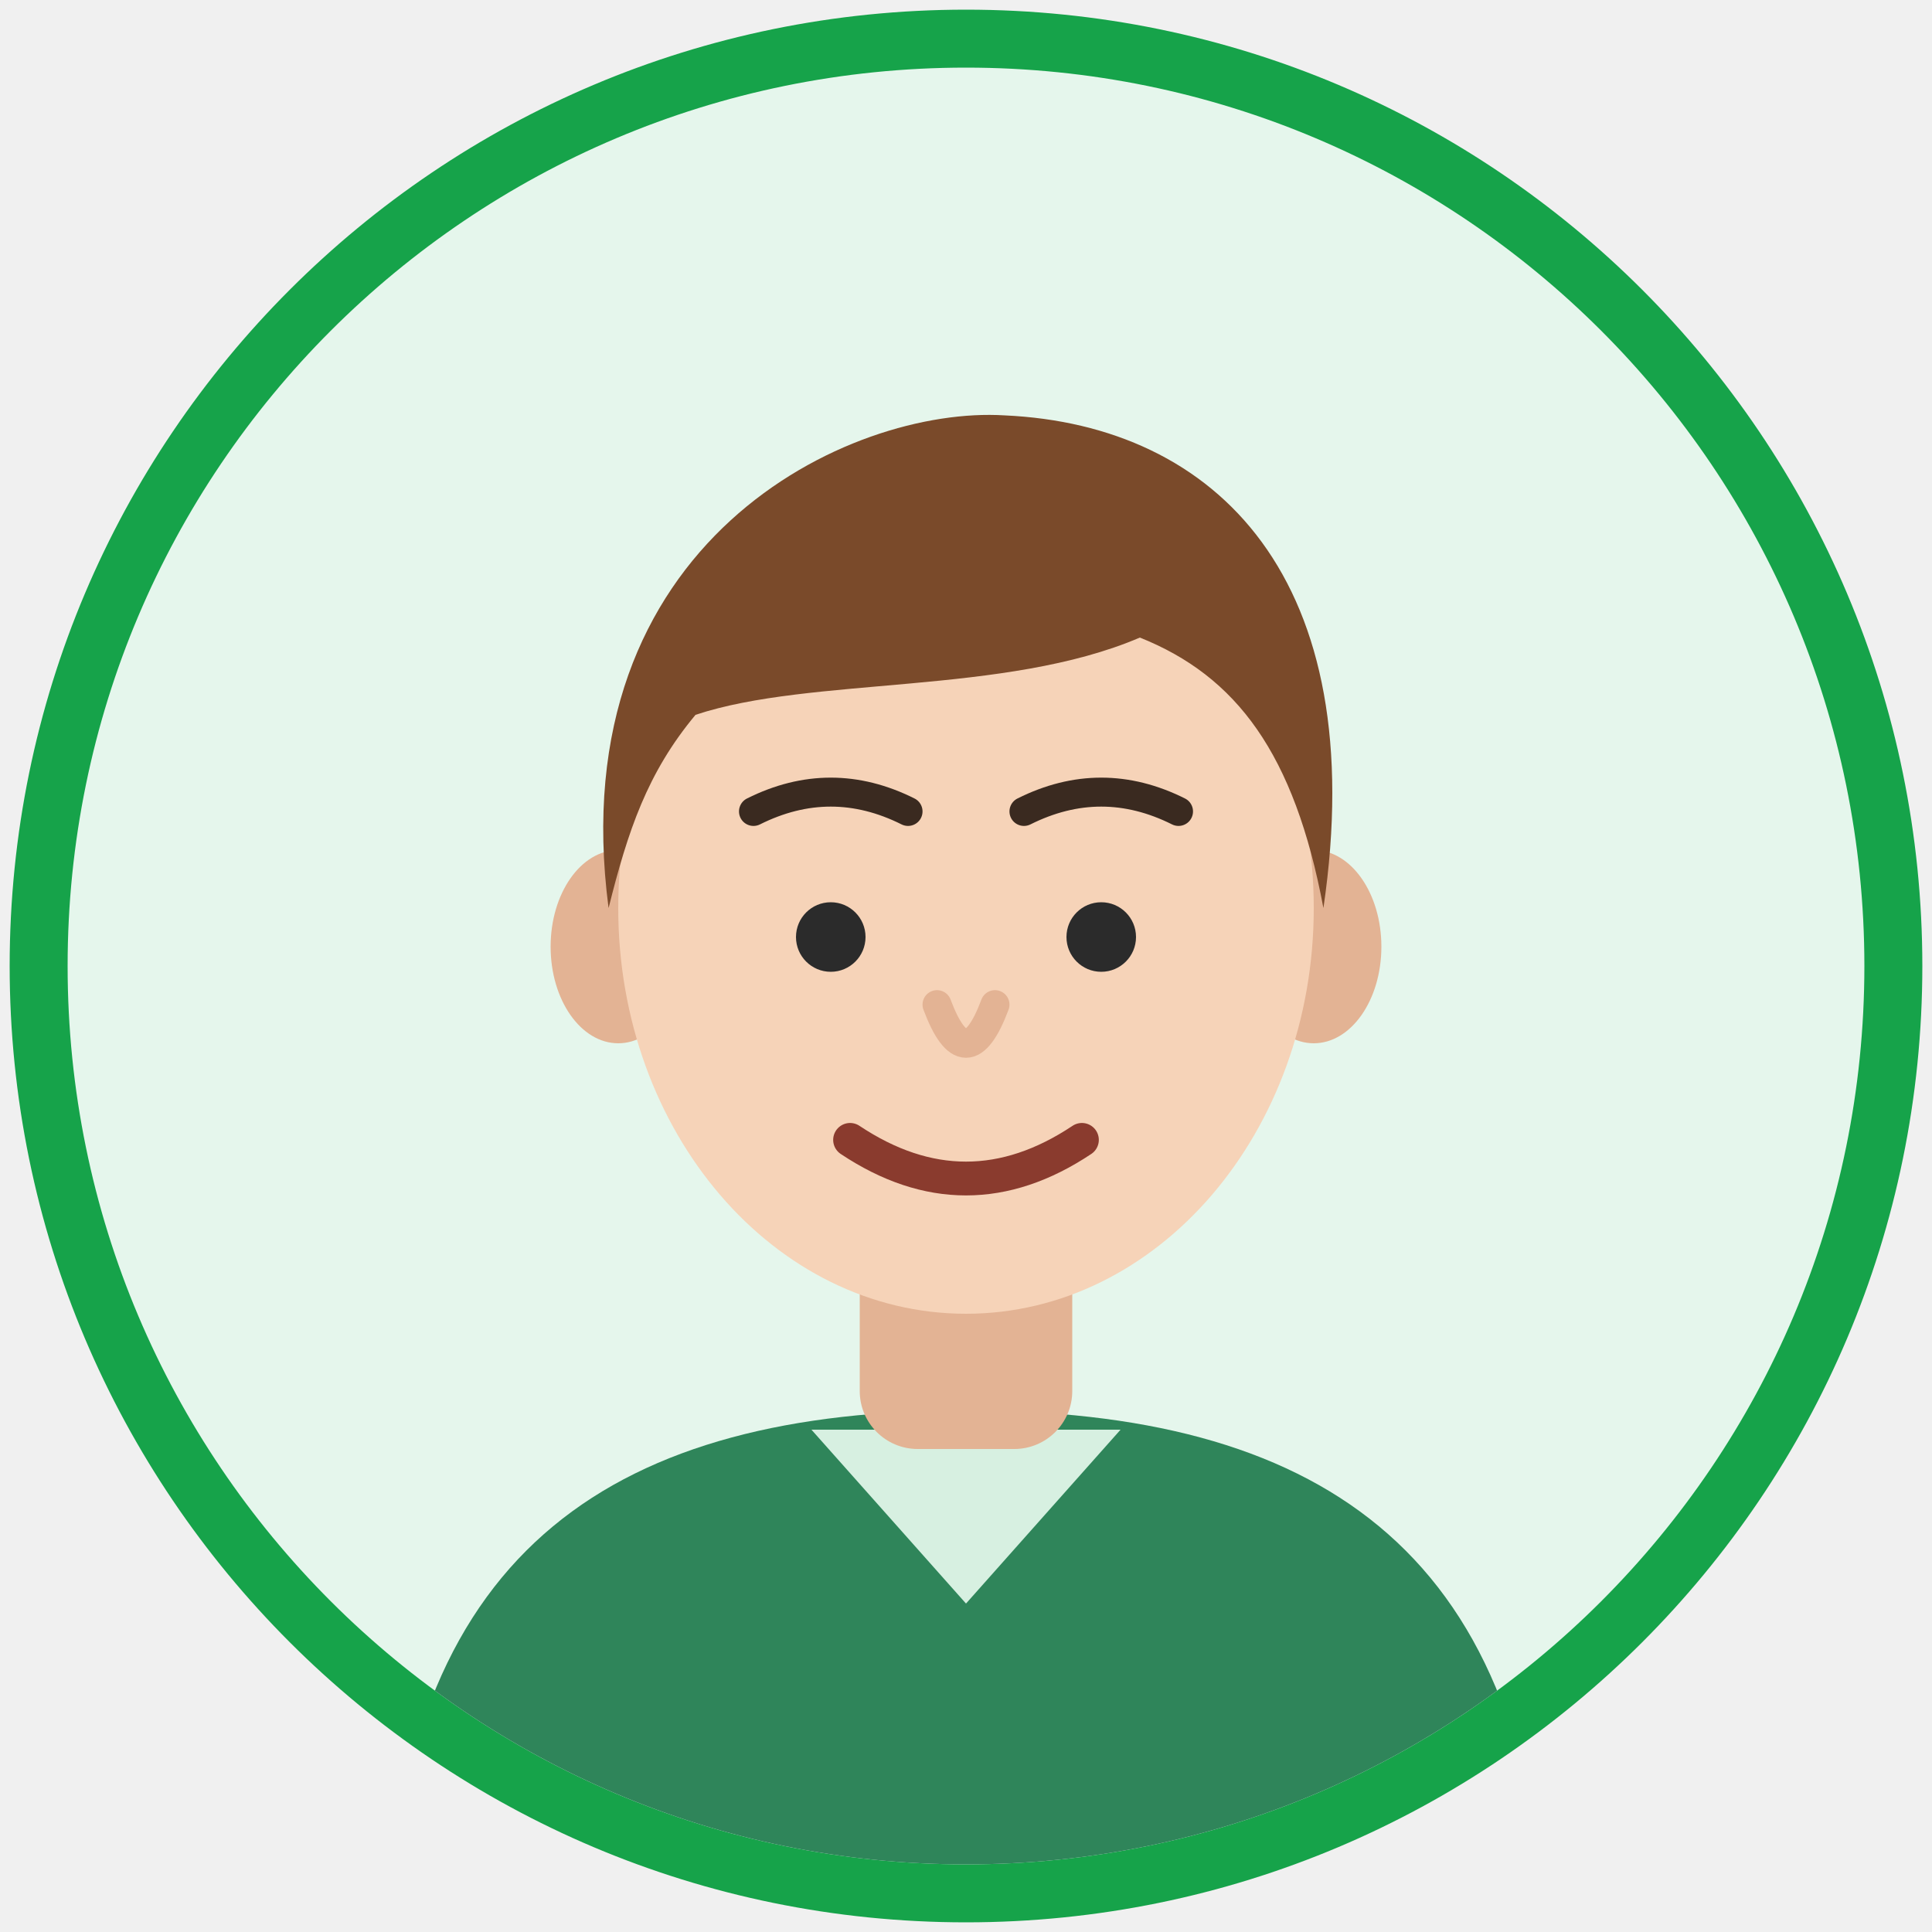
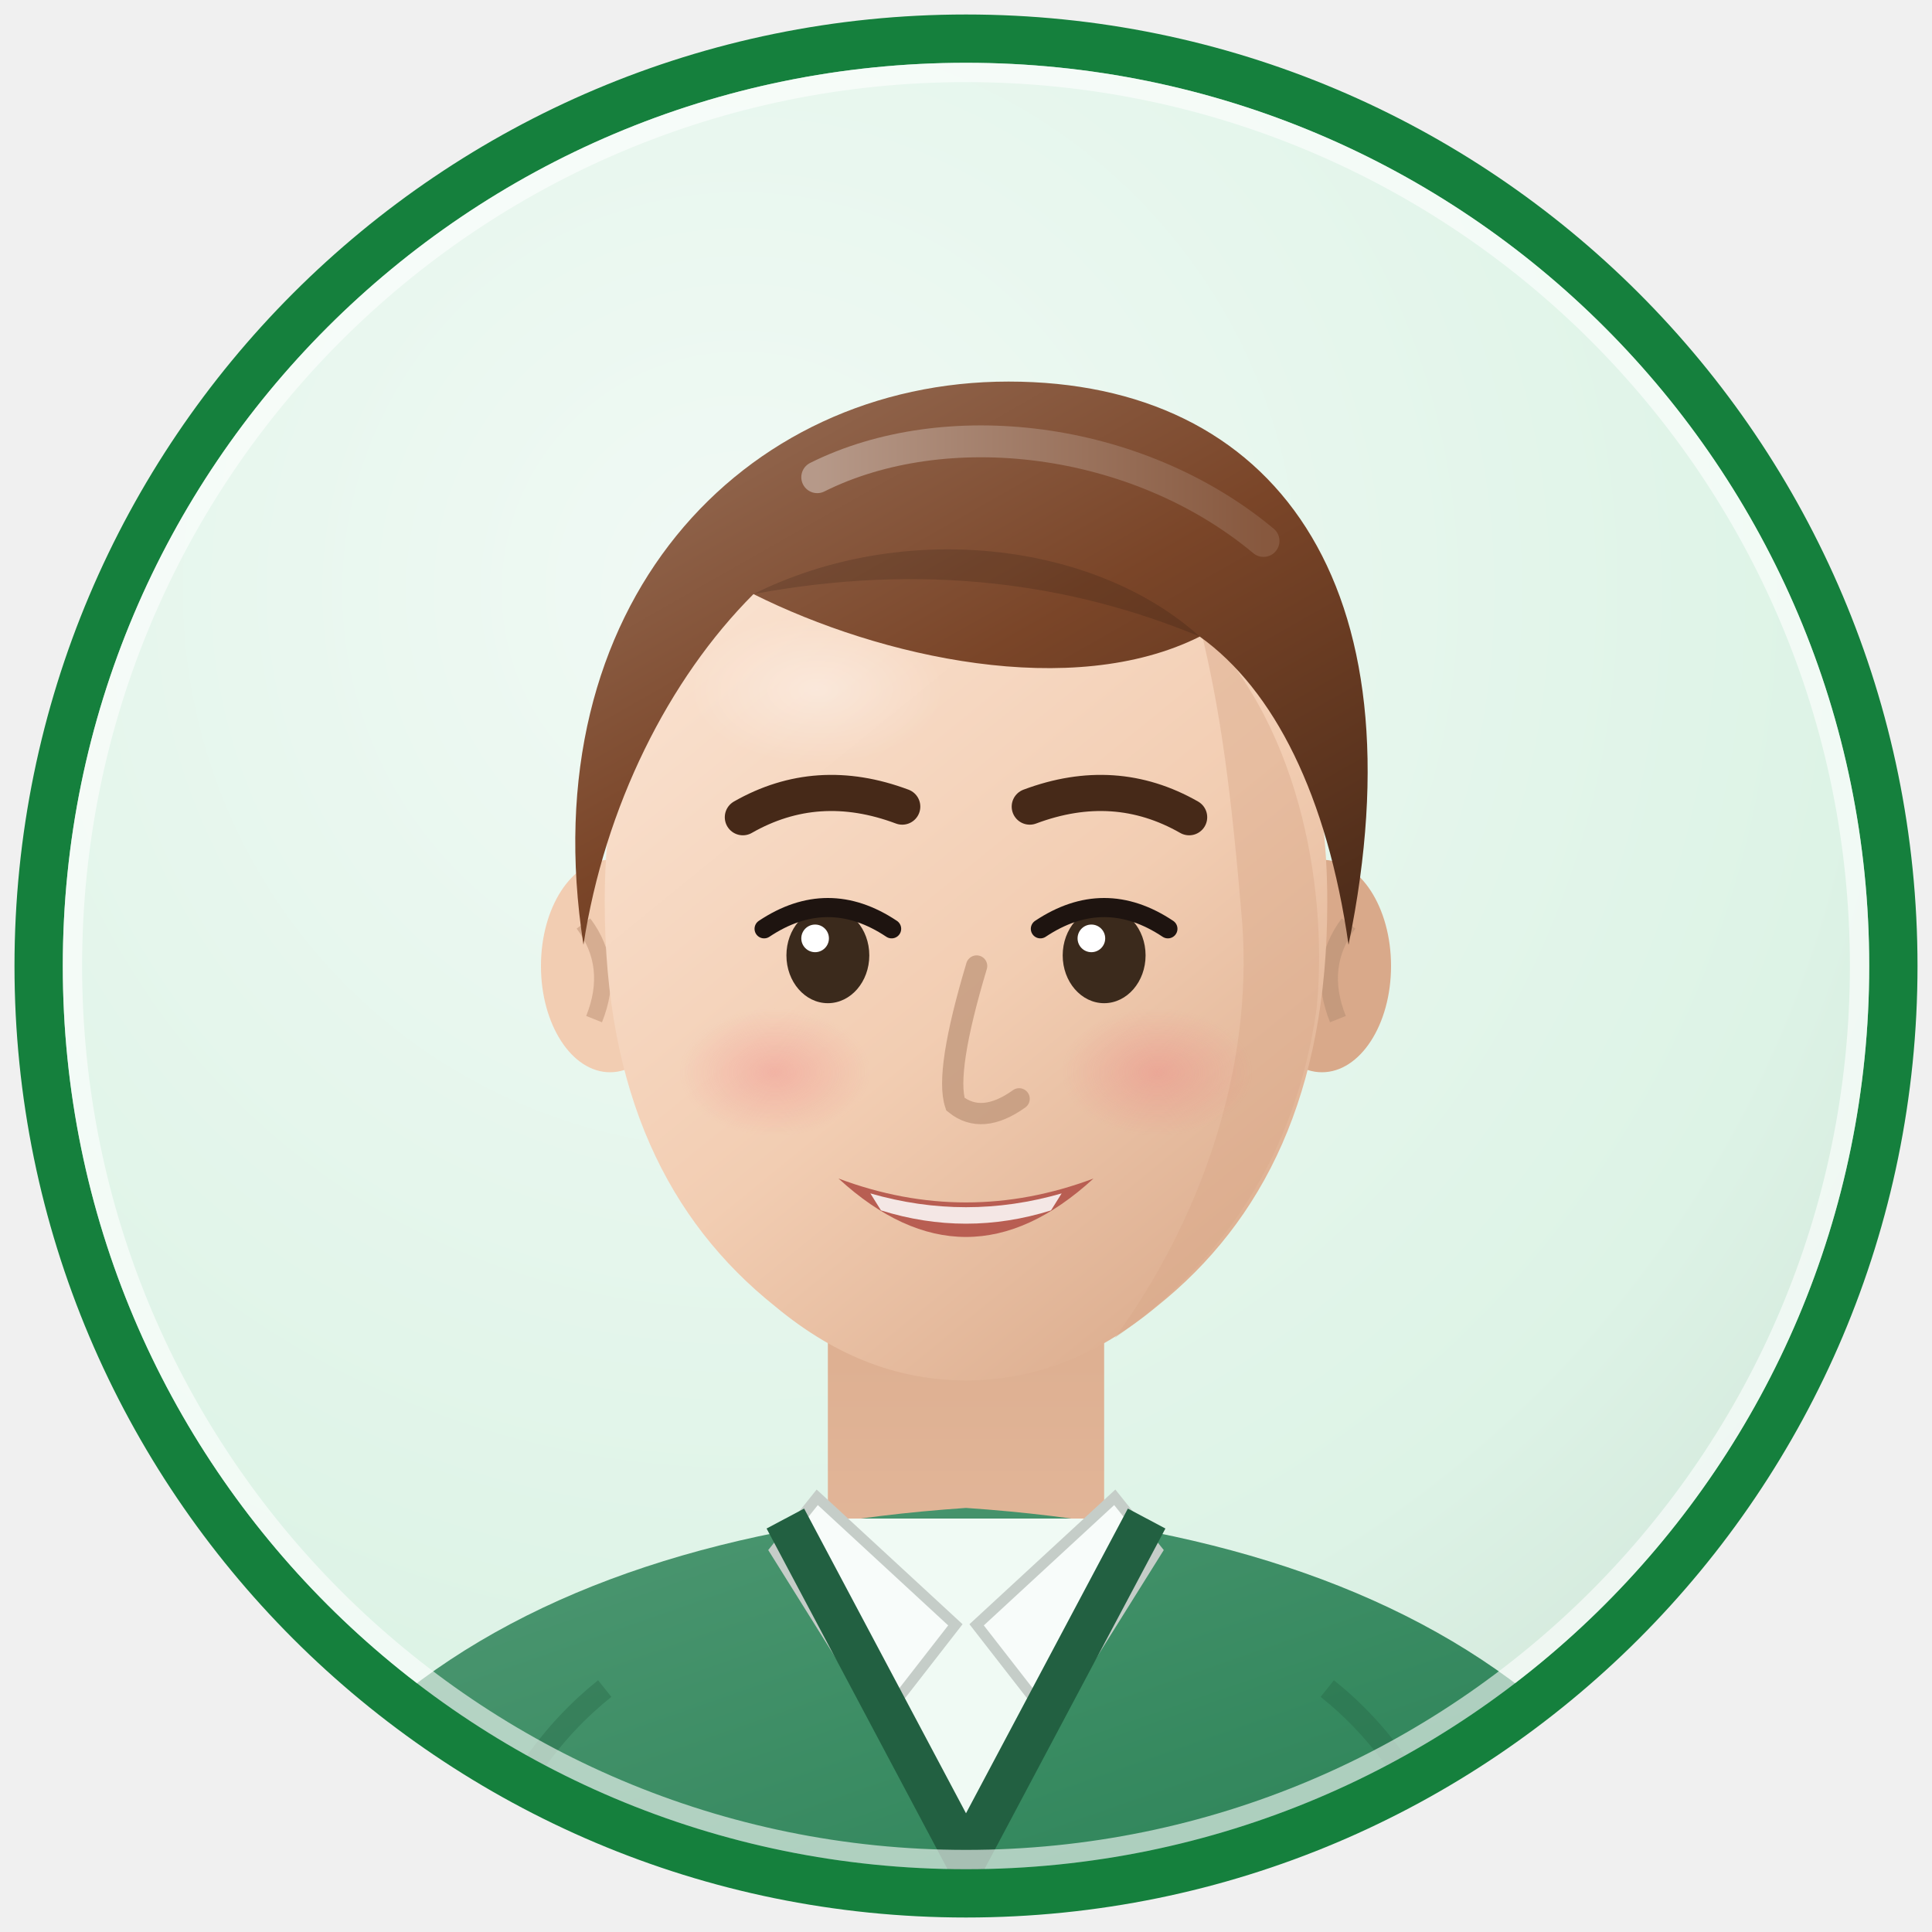
- <svg xmlns="http://www.w3.org/2000/svg" viewBox="0 0 200 200" role="img">
-   <circle cx="100" cy="100" r="96" fill="#E5F6EC" stroke="#16A34A" stroke-width="6" />
-   <clipPath id="c">
-     <circle cx="100" cy="100" r="93" />
-   </clipPath>
-   <g clip-path="url(#c)">
-     <path d="M40 200 C42 160 64 146 100 146 C136 146 158 160 160 200 Z" fill="#2F855A" />
-     <path d="M84 148 L100 166 L116 148 Z" fill="#D7F0E1" />
-     <rect x="89" y="124" width="22" height="26" rx="6" fill="#E3B394" />
-     <ellipse cx="64" cy="98" rx="7" ry="10" fill="#E3B394" />
-     <ellipse cx="136" cy="98" rx="7" ry="10" fill="#E3B394" />
-     <ellipse cx="100" cy="94" rx="36" ry="42" fill="#F6D3B8" />
-     <path d="M63 94 C58 56 88 42 104 43 C126 44 142 60 137 94 C134 78 128 70 118 66 C104 72 84 70 72 74 C67 80 65 86 63 94 Z" fill="#7A4A2A" />
-     <path d="M78 84 Q86 80 94 84 M106 84 Q114 80 122 84" stroke="#3A2A20" stroke-width="3" fill="none" stroke-linecap="round" />
-     <circle cx="86" cy="97" r="3.6" fill="#2B2B2B" />
-     <circle cx="114" cy="97" r="3.6" fill="#2B2B2B" />
-     <path d="M97 104 Q100 112 103 104" stroke="#E3B394" stroke-width="3" fill="none" stroke-linecap="round" />
-     <path d="M88 118 Q100 126 112 118" stroke="#8A3B2E" stroke-width="3.5" fill="none" stroke-linecap="round" />
+ <svg xmlns="http://www.w3.org/2000/svg" viewBox="0 0 200 200" class="portrait" role="img">
+   <defs>
+     <linearGradient id="jordan-skin" x1="0.2" y1="0" x2="0.85" y2="1">
+       <stop offset="0" stop-color="#FBE4D3" />
+       <stop offset="0.55" stop-color="#F2CDB2" />
+       <stop offset="1" stop-color="#D9A98A" />
+     </linearGradient>
+     <linearGradient id="jordan-neck" x1="0" y1="0" x2="0" y2="1">
+       <stop offset="0" stop-color="#D9A98A" />
+       <stop offset="1" stop-color="#E3B79A" />
+     </linearGradient>
+     <linearGradient id="jordan-hair" x1="0.1" y1="0" x2="0.9" y2="1">
+       <stop offset="0" stop-color="#976E57" />
+       <stop offset="0.5" stop-color="#7A4528" />
+       <stop offset="1" stop-color="#4F2D1A" />
+     </linearGradient>
+     <linearGradient id="jordan-hairmass" gradientUnits="userSpaceOnUse" x1="70" y1="30" x2="130" y2="110">
+       <stop offset="0" stop-color="#956A53" />
+       <stop offset="1" stop-color="#55301C" />
+     </linearGradient>
+     <linearGradient id="jordan-hairhi" x1="0" y1="0" x2="1" y2="0">
+       <stop offset="0" stop-color="#B69989" />
+       <stop offset="1" stop-color="#87583E" />
+     </linearGradient>
+     <linearGradient id="jordan-cloth" x1="0.1" y1="0" x2="0.9" y2="1">
+       <stop offset="0" stop-color="#509974" />
+       <stop offset="0.6" stop-color="#2F855A" />
+       <stop offset="1" stop-color="#236444" />
+     </linearGradient>
+     <radialGradient id="jordan-cheek" cx="0.5" cy="0.5" r="0.5">
+       <stop offset="0" stop-color="#F0707A" stop-opacity="0.3" />
+       <stop offset="1" stop-color="#F0707A" stop-opacity="0" />
+     </radialGradient>
+     <radialGradient id="jordan-shine" cx="0.5" cy="0.5" r="0.5">
+       <stop offset="0" stop-color="#FFFFFF" stop-opacity="0.35" />
+       <stop offset="1" stop-color="#FFFFFF" stop-opacity="0" />
+     </radialGradient>
+     <radialGradient id="jordan-bg" cx="0.38" cy="0.3" r="0.85">
+       <stop offset="0" stop-color="#F1FAF5" />
+       <stop offset="0.7" stop-color="#DDF3E6" />
+       <stop offset="1" stop-color="#CEE2D6" />
+     </radialGradient>
+     <radialGradient id="jordan-shadow" cx="0.5" cy="0.5" r="0.5">
+       <stop offset="0" stop-color="#0F172A" stop-opacity="0.22" />
+       <stop offset="1" stop-color="#0F172A" stop-opacity="0" />
+     </radialGradient>
+     <clipPath id="jordan-clip">
+       <circle cx="100" cy="100" r="94" />
+     </clipPath>
+   </defs>
+   <circle cx="100" cy="100" r="97" fill="url(#jordan-bg)" />
+   <g clip-path="url(#jordan-clip)">
+     <ellipse cx="100" cy="204" rx="90" ry="26" fill="url(#jordan-shadow)" />
+     <g class="p-bust">
+       <g transform="translate(100 100) scale(1.1) translate(-100 -96)">
+         <g transform="translate(0 4)" />
+         <path d="M87 112 L87 150 Q100 158 113 150 L113 112 Z" fill="url(#jordan-neck)" />
+         <path d="M87 128 Q100 140 113 128 L113 120 L87 120 Z" fill="#B89075" opacity=".35" />
+         <path d="M24 214 C26 170 56 150 100 147 C144 150 174 170 176 214 Z" fill="url(#jordan-cloth)" />
+         <path d="M48 214 C50 186 56 172 66 164" stroke="#226041" stroke-width="2" fill="none" opacity=".35" />
+         <path d="M152 214 C150 186 144 172 134 164" stroke="#226041" stroke-width="2" fill="none" opacity=".35" />
+         <path d="M85 148 L100 176 L115 148 Z" fill="#F0FAF4" />
+         <path d="M86 146 L99 158 L92 167 L82 151 Z" fill="#F8FCFA" stroke="#C5CDC8" stroke-width="1" />
+         <path d="M114 146 L101 158 L108 167 L118 151 Z" fill="#F8FCFA" stroke="#C5CDC8" stroke-width="1" />
+         <path d="M83 148 L100 180 L117 148" stroke="#226041" stroke-width="4" fill="none" stroke-linejoin="round" />
+         <g class="p-head">
+           <g transform="translate(0 4)">
+             <ellipse cx="66.5" cy="92" rx="6.5" ry="10" fill="#F2CDB2" />
+             <ellipse cx="133.5" cy="92" rx="6.5" ry="10" fill="#D9A98A" />
+             <path d="M64 88 Q67 92 65 97" stroke="#C3987C" stroke-width="1.6" fill="none" opacity=".6" />
+             <path d="M136 88 Q133 92 135 97" stroke="#B89075" stroke-width="1.6" fill="none" opacity=".6" />
+             <path d="M100 46 C123 46 134 63 134 86 C134 104 128 116 118 124 C112 129 106 131 100 131 C94 131 88 129 82 124 C72 116 66 104 66 86 C66 63 77 46 100 46 Z" fill="url(#jordan-skin)" />
+             <path d="M122 60 C132 70 134 86 133 96 C131 110 124 120 114 127 C122 116 127 102 126 88 C125 76 124 68 122 60 Z" fill="#D9A98A" opacity=".45" />
+             <ellipse cx="82" cy="102" rx="9" ry="6" fill="url(#jordan-cheek)" />
+             <ellipse cx="118" cy="102" rx="9" ry="6" fill="url(#jordan-cheek)" />
+             <ellipse cx="86" cy="66" rx="12" ry="7" fill="url(#jordan-shine)" />
+             <path d="M64 90 C59 58 79 37 104 37 C129 37 143 56 136 90 C134 76 129 66 122 61 C110 67 92 63 80 57 C72 65 66 77 64 90 Z" fill="url(#jordan-hair)" />
+             <path d="M80 57 C94 50 112 52 122 61 C110 56 96 54 80 57 Z" fill="#000000" opacity=".14" />
+             <path d="M86 46 C98 40 116 42 128 52" stroke="url(#jordan-hairhi)" stroke-width="3" fill="none" stroke-linecap="round" />
+             <path d="M101 92 Q98 102 99 105 Q101.5 107 105 104.5" stroke="#BF9579" stroke-width="2" fill="none" stroke-linecap="round" opacity=".75" />
+             <ellipse cx="87" cy="91" rx="3.9" ry="4.5" fill="#3B2A1C" />
+             <circle cx="85.8" cy="89.4" r="1.3" fill="#FFFFFF" />
+             <path d="M81 88.5 Q87 84.5 93 88.5" stroke="#1E1410" stroke-width="1.8" fill="none" stroke-linecap="round" />
+             <ellipse cx="113" cy="91" rx="3.9" ry="4.5" fill="#3B2A1C" />
+             <circle cx="111.8" cy="89.4" r="1.3" fill="#FFFFFF" />
+             <path d="M107 88.5 Q113 84.5 119 88.5" stroke="#1E1410" stroke-width="1.8" fill="none" stroke-linecap="round" />
+             <g class="p-lids" opacity="0">
+               <ellipse cx="87" cy="90.5" rx="6.2" ry="6" fill="#F2CDB2" />
+               <ellipse cx="113" cy="90.5" rx="6.2" ry="6" fill="#F2CDB2" />
+               <path d="M81 92 Q87 95 93 92 M107 92 Q113 95 119 92" stroke="#1E1410" stroke-width="1.8" fill="none" stroke-linecap="round" />
+             </g>
+             <path d="M79 78 Q86 74 94 77" stroke="#462918" stroke-width="3.4" fill="none" stroke-linecap="round" />
+             <path d="M106 77 Q114 74 121 78" stroke="#462918" stroke-width="3.4" fill="none" stroke-linecap="round" />
+             <path d="M88 112 Q100 123 112 112 Q100 116.5 88 112 Z" fill="#B85E52" />
+             <path d="M91 113.4 Q100 116 109 113.4 L108 115 Q100 117.5 92 115 Z" fill="#FFFFFF" opacity=".85" />
+           </g>
+         </g>
+       </g>
+     </g>
  </g>
+   <circle cx="100" cy="100" r="96" fill="none" stroke="#15803D" stroke-width="5" />
+   <circle cx="100" cy="100" r="92.5" fill="none" stroke="#FFFFFF" stroke-width="2" opacity=".6" />
</svg>
